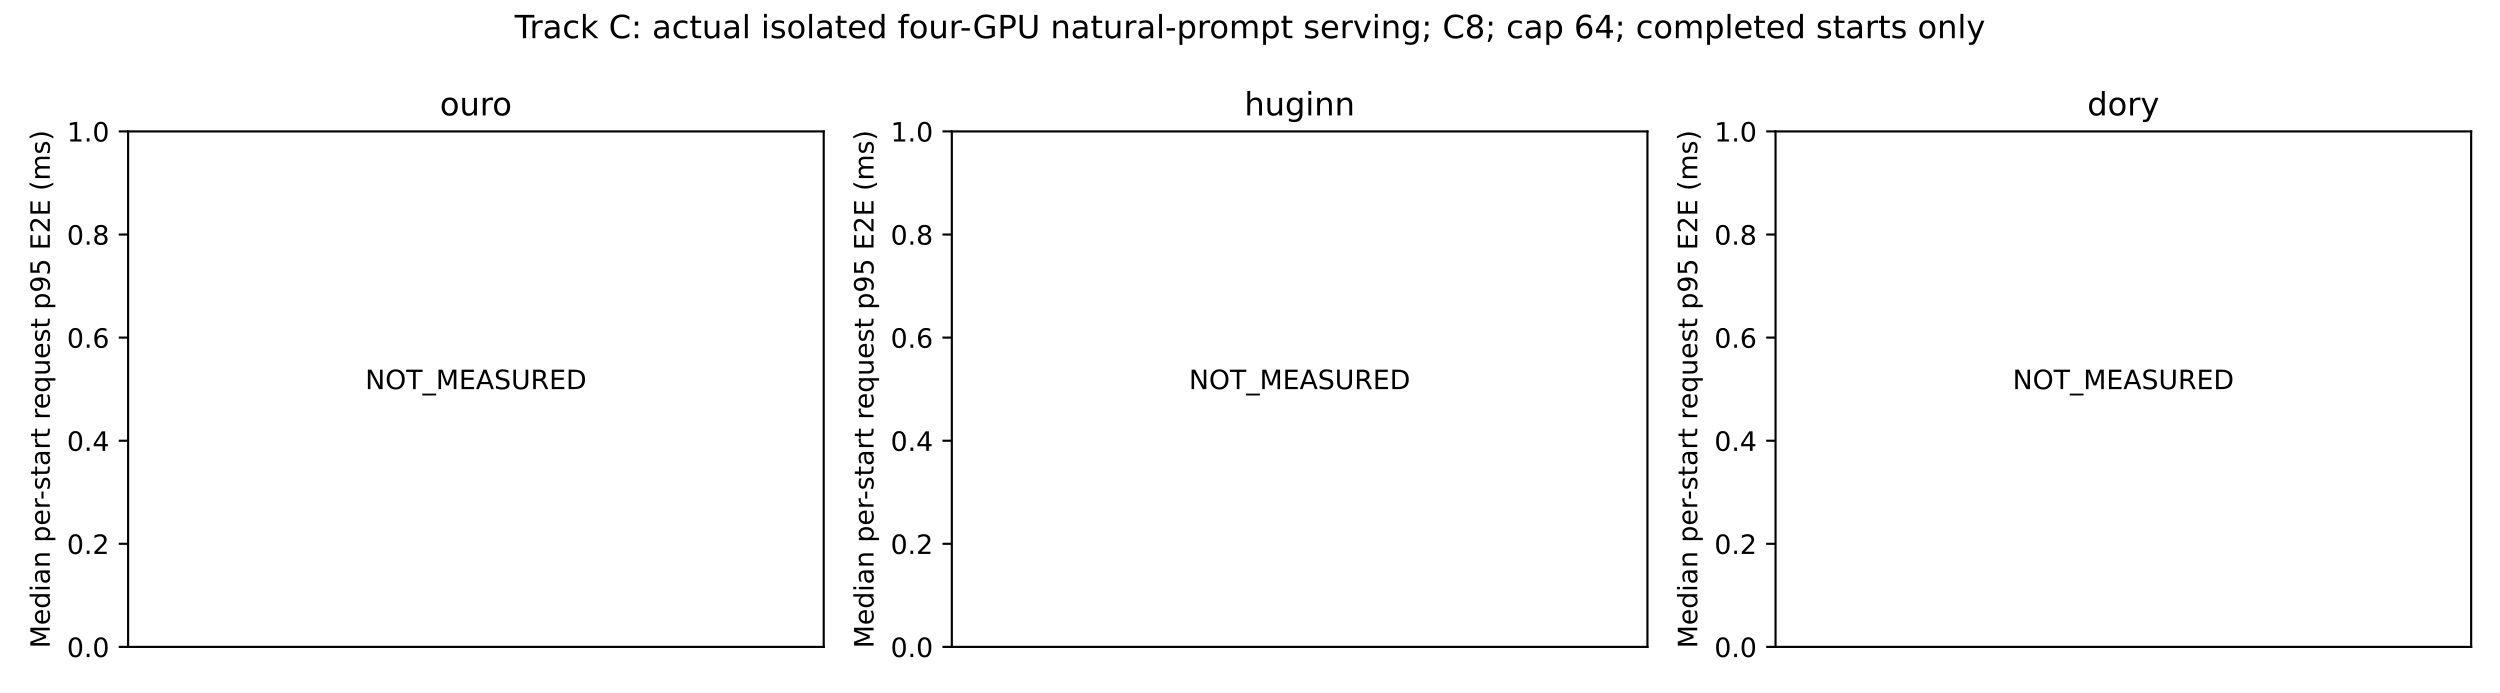
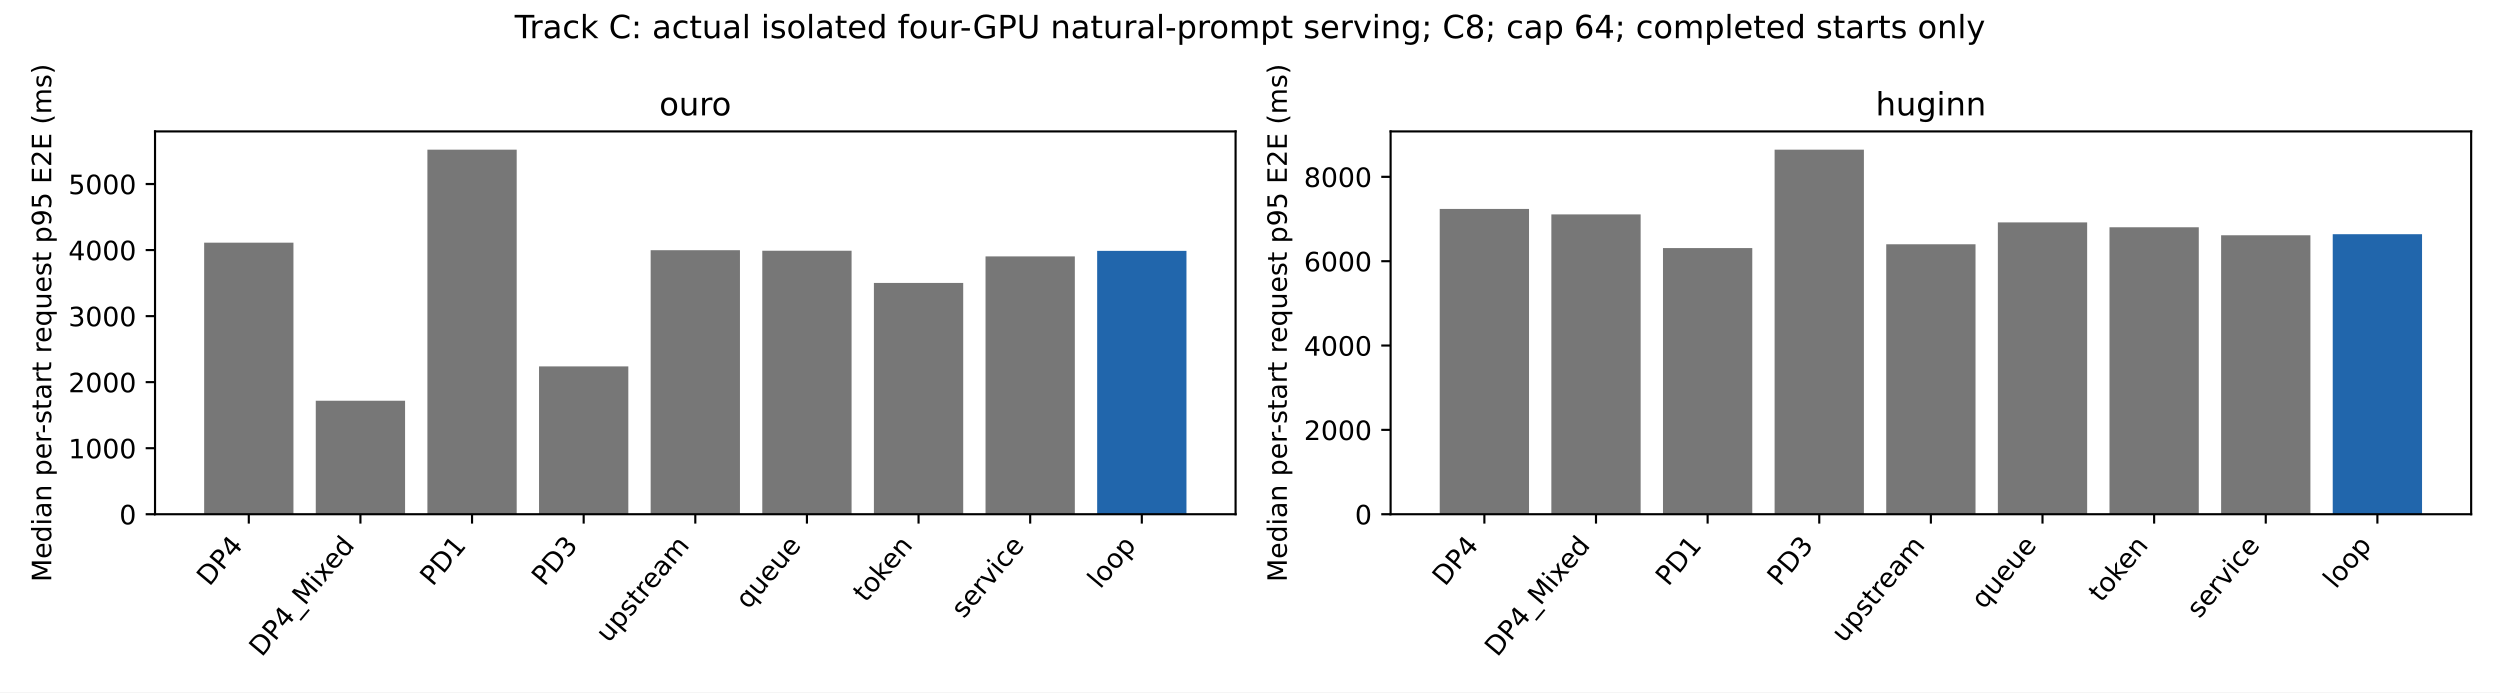
<svg xmlns="http://www.w3.org/2000/svg" xmlns:xlink="http://www.w3.org/1999/xlink" width="936pt" height="259.2pt" viewBox="0 0 936 259.2" version="1.1">
  <defs>
    <style type="text/css">*{stroke-linejoin: round; stroke-linecap: butt}</style>
  </defs>
  <g id="figure_1">
    <g id="patch_1">
      <path d="M 0 259.2  L 936 259.2  L 936 0  L 0 0  z " style="fill: #ffffff" />
    </g>
    <g id="axes_1">
      <g id="patch_2">
-         <path d="M 47.962 242.199  L 308.4 242.199  L 308.4 49.203  L 47.962 49.203  z " style="fill: #ffffff" />
-       </g>
-       <g id="matplotlib.axis_1" />
+         <path d="M 58.042 192.528  L 462.6 192.528  L 462.6 49.203  L 58.042 49.203  z " style="fill: #ffffff" />
+       </g>
+       <g id="patch_3">
+         <path d="M 76.431 192.528  L 109.866 192.528  L 109.866 90.851  L 76.431 90.851  z " clip-path="url(#p2ad7148a5e)" style="fill: #777777" />
+       </g>
+       <g id="patch_4">
+         <path d="M 118.224 192.528  L 151.659 192.528  L 151.659 150.038  L 118.224 150.038  z " clip-path="url(#p2ad7148a5e)" style="fill: #777777" />
+       </g>
+       <g id="patch_5">
+         <path d="M 160.018 192.528  L 193.452 192.528  L 193.452 56.028  L 160.018 56.028  z " clip-path="url(#p2ad7148a5e)" style="fill: #777777" />
+       </g>
+       <g id="patch_6">
+         <path d="M 201.811 192.528  L 235.245 192.528  L 235.245 137.186  L 201.811 137.186  z " clip-path="url(#p2ad7148a5e)" style="fill: #777777" />
+       </g>
+       <g id="patch_7">
+         <path d="M 243.604 192.528  L 277.038 192.528  L 277.038 93.677  L 243.604 93.677  z " clip-path="url(#p2ad7148a5e)" style="fill: #777777" />
+       </g>
+       <g id="patch_8">
+         <path d="M 285.397 192.528  L 318.832 192.528  L 318.832 93.88  L 285.397 93.88  z " clip-path="url(#p2ad7148a5e)" style="fill: #777777" />
+       </g>
+       <g id="patch_9">
+         <path d="M 327.19 192.528  L 360.625 192.528  L 360.625 105.929  L 327.19 105.929  z " clip-path="url(#p2ad7148a5e)" style="fill: #777777" />
+       </g>
+       <g id="patch_10">
+         <path d="M 368.983 192.528  L 402.418 192.528  L 402.418 96.005  L 368.983 96.005  z " clip-path="url(#p2ad7148a5e)" style="fill: #777777" />
+       </g>
+       <g id="patch_11">
+         <path d="M 410.776 192.528  L 444.211 192.528  L 444.211 93.926  L 410.776 93.926  z " clip-path="url(#p2ad7148a5e)" style="fill: #2166ac" />
+       </g>
+       <g id="matplotlib.axis_1">
+         <g id="xtick_1">
+           <g id="line2d_1">
+             <defs>
+               <path id="mfe36564aba" d="M 0 0  L 0 3.5  " style="stroke: #000000; stroke-width: 0.8" />
+             </defs>
+             <g>
+               <use xlink:href="#mfe36564aba" x="93.149" y="192.528" style="stroke: #000000; stroke-width: 0.8" />
+             </g>
+           </g>
+           <g id="text_1">
+             <text style="font-size: 10px; font-family: 'DejaVu Sans', 'Bitstream Vera Sans', 'Computer Modern Sans Serif', 'Lucida Grande', 'Verdana', 'Geneva', 'Lucid', 'Arial', 'Helvetica', 'Avant Garde', sans-serif" transform="translate(78.39328 219.8033) rotate(-50)">DP4</text>
+           </g>
+         </g>
+         <g id="xtick_2">
+           <g id="line2d_2">
+             <g>
+               <use xlink:href="#mfe36564aba" x="134.942" y="192.528" style="stroke: #000000; stroke-width: 0.8" />
+             </g>
+           </g>
+           <g id="text_2">
+             <text style="font-size: 10px; font-family: 'DejaVu Sans', 'Bitstream Vera Sans', 'Computer Modern Sans Serif', 'Lucida Grande', 'Verdana', 'Geneva', 'Lucid', 'Arial', 'Helvetica', 'Avant Garde', sans-serif" transform="translate(97.9982 246.2467) rotate(-50)">DP4_Mixed</text>
+           </g>
+         </g>
+         <g id="xtick_3">
+           <g id="line2d_3">
+             <g>
+               <use xlink:href="#mfe36564aba" x="176.735" y="192.528" style="stroke: #000000; stroke-width: 0.8" />
+             </g>
+           </g>
+           <g id="text_3">
+             <text style="font-size: 10px; font-family: 'DejaVu Sans', 'Bitstream Vera Sans', 'Computer Modern Sans Serif', 'Lucida Grande', 'Verdana', 'Geneva', 'Lucid', 'Arial', 'Helvetica', 'Avant Garde', sans-serif" transform="translate(161.9796 219.8033) rotate(-50)">PD1</text>
+           </g>
+         </g>
+         <g id="xtick_4">
+           <g id="line2d_4">
+             <g>
+               <use xlink:href="#mfe36564aba" x="218.528" y="192.528" style="stroke: #000000; stroke-width: 0.8" />
+             </g>
+           </g>
+           <g id="text_4">
+             <text style="font-size: 10px; font-family: 'DejaVu Sans', 'Bitstream Vera Sans', 'Computer Modern Sans Serif', 'Lucida Grande', 'Verdana', 'Geneva', 'Lucid', 'Arial', 'Helvetica', 'Avant Garde', sans-serif" transform="translate(203.7727 219.8033) rotate(-50)">PD3</text>
+           </g>
+         </g>
+         <g id="xtick_5">
+           <g id="line2d_5">
+             <g>
+               <use xlink:href="#mfe36564aba" x="260.321" y="192.528" style="stroke: #000000; stroke-width: 0.8" />
+             </g>
+           </g>
+           <g id="text_5">
+             <text style="font-size: 10px; font-family: 'DejaVu Sans', 'Bitstream Vera Sans', 'Computer Modern Sans Serif', 'Lucida Grande', 'Verdana', 'Geneva', 'Lucid', 'Arial', 'Helvetica', 'Avant Garde', sans-serif" transform="translate(227.8018 240.9737) rotate(-50)">upstream</text>
+           </g>
+         </g>
+         <g id="xtick_6">
+           <g id="line2d_6">
+             <g>
+               <use xlink:href="#mfe36564aba" x="302.114" y="192.528" style="stroke: #000000; stroke-width: 0.8" />
+             </g>
+           </g>
+           <g id="text_6">
+             <text style="font-size: 10px; font-family: 'DejaVu Sans', 'Bitstream Vera Sans', 'Computer Modern Sans Serif', 'Lucida Grande', 'Verdana', 'Geneva', 'Lucid', 'Arial', 'Helvetica', 'Avant Garde', sans-serif" transform="translate(280.1357 228.4117) rotate(-50)">queue</text>
+           </g>
+         </g>
+         <g id="xtick_7">
+           <g id="line2d_7">
+             <g>
+               <use xlink:href="#mfe36564aba" x="343.907" y="192.528" style="stroke: #000000; stroke-width: 0.8" />
+             </g>
+           </g>
+           <g id="text_7">
+             <text style="font-size: 10px; font-family: 'DejaVu Sans', 'Bitstream Vera Sans', 'Computer Modern Sans Serif', 'Lucida Grande', 'Verdana', 'Geneva', 'Lucid', 'Arial', 'Helvetica', 'Avant Garde', sans-serif" transform="translate(324.0922 225.834) rotate(-50)">token</text>
+           </g>
+         </g>
+         <g id="xtick_8">
+           <g id="line2d_8">
+             <g>
+               <use xlink:href="#mfe36564aba" x="385.701" y="192.528" style="stroke: #000000; stroke-width: 0.8" />
+             </g>
+           </g>
+           <g id="text_8">
+             <text style="font-size: 10px; font-family: 'DejaVu Sans', 'Bitstream Vera Sans', 'Computer Modern Sans Serif', 'Lucida Grande', 'Verdana', 'Geneva', 'Lucid', 'Arial', 'Helvetica', 'Avant Garde', sans-serif" transform="translate(360.8345 231.8534) rotate(-50)">service</text>
+           </g>
+         </g>
+         <g id="xtick_9">
+           <g id="line2d_9">
+             <g>
+               <use xlink:href="#mfe36564aba" x="427.494" y="192.528" style="stroke: #000000; stroke-width: 0.8" />
+             </g>
+           </g>
+           <g id="text_9">
+             <text style="font-size: 10px; font-family: 'DejaVu Sans', 'Bitstream Vera Sans', 'Computer Modern Sans Serif', 'Lucida Grande', 'Verdana', 'Geneva', 'Lucid', 'Arial', 'Helvetica', 'Avant Garde', sans-serif" transform="translate(411.9209 220.7781) rotate(-50)">loop</text>
+           </g>
+         </g>
+       </g>
      <g id="matplotlib.axis_2">
        <g id="ytick_1">
-           <g id="line2d_1">
+           <g id="line2d_10">
            <defs>
-               <path id="mfe29e03148" d="M 0 0  L -3.5 0  " style="stroke: #000000; stroke-width: 0.8" />
+               <path id="mbf471b2fc8" d="M 0 0  L -3.5 0  " style="stroke: #000000; stroke-width: 0.8" />
            </defs>
            <g>
-               <use xlink:href="#mfe29e03148" x="47.962" y="242.199" style="stroke: #000000; stroke-width: 0.8" />
-             </g>
-           </g>
-           <g id="text_1">
-             <text style="font-size: 10px; font-family: 'DejaVu Sans', 'Bitstream Vera Sans', 'Computer Modern Sans Serif', 'Lucida Grande', 'Verdana', 'Geneva', 'Lucid', 'Arial', 'Helvetica', 'Avant Garde', sans-serif; text-anchor: end" x="40.962" y="245.998" transform="rotate(-0 40.96234 245.9977)">0.0</text>
+               <use xlink:href="#mbf471b2fc8" x="58.042" y="192.528" style="stroke: #000000; stroke-width: 0.8" />
+             </g>
+           </g>
+           <g id="text_10">
+             <text style="font-size: 10px; font-family: 'DejaVu Sans', 'Bitstream Vera Sans', 'Computer Modern Sans Serif', 'Lucida Grande', 'Verdana', 'Geneva', 'Lucid', 'Arial', 'Helvetica', 'Avant Garde', sans-serif; text-anchor: end" x="51.042" y="196.327" transform="rotate(-0 51.04234 196.3269)">0</text>
          </g>
        </g>
        <g id="ytick_2">
-           <g id="line2d_2">
-             <g>
-               <use xlink:href="#mfe29e03148" x="47.962" y="203.6" style="stroke: #000000; stroke-width: 0.8" />
-             </g>
-           </g>
-           <g id="text_2">
-             <text style="font-size: 10px; font-family: 'DejaVu Sans', 'Bitstream Vera Sans', 'Computer Modern Sans Serif', 'Lucida Grande', 'Verdana', 'Geneva', 'Lucid', 'Arial', 'Helvetica', 'Avant Garde', sans-serif; text-anchor: end" x="40.962" y="207.398" transform="rotate(-0 40.96234 207.3985)">0.2</text>
+           <g id="line2d_11">
+             <g>
+               <use xlink:href="#mbf471b2fc8" x="58.042" y="167.803" style="stroke: #000000; stroke-width: 0.8" />
+             </g>
+           </g>
+           <g id="text_11">
+             <text style="font-size: 10px; font-family: 'DejaVu Sans', 'Bitstream Vera Sans', 'Computer Modern Sans Serif', 'Lucida Grande', 'Verdana', 'Geneva', 'Lucid', 'Arial', 'Helvetica', 'Avant Garde', sans-serif; text-anchor: end" x="51.042" y="171.602" transform="rotate(-0 51.04234 171.6018)">1000</text>
          </g>
        </g>
        <g id="ytick_3">
-           <g id="line2d_3">
-             <g>
-               <use xlink:href="#mfe29e03148" x="47.962" y="165" style="stroke: #000000; stroke-width: 0.8" />
-             </g>
-           </g>
-           <g id="text_3">
-             <text style="font-size: 10px; font-family: 'DejaVu Sans', 'Bitstream Vera Sans', 'Computer Modern Sans Serif', 'Lucida Grande', 'Verdana', 'Geneva', 'Lucid', 'Arial', 'Helvetica', 'Avant Garde', sans-serif; text-anchor: end" x="40.962" y="168.799" transform="rotate(-0 40.96234 168.7993)">0.4</text>
+           <g id="line2d_12">
+             <g>
+               <use xlink:href="#mbf471b2fc8" x="58.042" y="143.078" style="stroke: #000000; stroke-width: 0.8" />
+             </g>
+           </g>
+           <g id="text_12">
+             <text style="font-size: 10px; font-family: 'DejaVu Sans', 'Bitstream Vera Sans', 'Computer Modern Sans Serif', 'Lucida Grande', 'Verdana', 'Geneva', 'Lucid', 'Arial', 'Helvetica', 'Avant Garde', sans-serif; text-anchor: end" x="51.042" y="146.877" transform="rotate(-0 51.04234 146.8767)">2000</text>
          </g>
        </g>
        <g id="ytick_4">
-           <g id="line2d_4">
-             <g>
-               <use xlink:href="#mfe29e03148" x="47.962" y="126.401" style="stroke: #000000; stroke-width: 0.8" />
-             </g>
-           </g>
-           <g id="text_4">
-             <text style="font-size: 10px; font-family: 'DejaVu Sans', 'Bitstream Vera Sans', 'Computer Modern Sans Serif', 'Lucida Grande', 'Verdana', 'Geneva', 'Lucid', 'Arial', 'Helvetica', 'Avant Garde', sans-serif; text-anchor: end" x="40.962" y="130.2" transform="rotate(-0 40.96234 130.2)">0.6</text>
+           <g id="line2d_13">
+             <g>
+               <use xlink:href="#mbf471b2fc8" x="58.042" y="118.353" style="stroke: #000000; stroke-width: 0.8" />
+             </g>
+           </g>
+           <g id="text_13">
+             <text style="font-size: 10px; font-family: 'DejaVu Sans', 'Bitstream Vera Sans', 'Computer Modern Sans Serif', 'Lucida Grande', 'Verdana', 'Geneva', 'Lucid', 'Arial', 'Helvetica', 'Avant Garde', sans-serif; text-anchor: end" x="51.042" y="122.152" transform="rotate(-0 51.04234 122.1516)">3000</text>
          </g>
        </g>
        <g id="ytick_5">
-           <g id="line2d_5">
-             <g>
-               <use xlink:href="#mfe29e03148" x="47.962" y="87.802" style="stroke: #000000; stroke-width: 0.8" />
-             </g>
-           </g>
-           <g id="text_5">
-             <text style="font-size: 10px; font-family: 'DejaVu Sans', 'Bitstream Vera Sans', 'Computer Modern Sans Serif', 'Lucida Grande', 'Verdana', 'Geneva', 'Lucid', 'Arial', 'Helvetica', 'Avant Garde', sans-serif; text-anchor: end" x="40.962" y="91.601" transform="rotate(-0 40.96234 91.60084)">0.8</text>
+           <g id="line2d_14">
+             <g>
+               <use xlink:href="#mbf471b2fc8" x="58.042" y="93.628" style="stroke: #000000; stroke-width: 0.8" />
+             </g>
+           </g>
+           <g id="text_14">
+             <text style="font-size: 10px; font-family: 'DejaVu Sans', 'Bitstream Vera Sans', 'Computer Modern Sans Serif', 'Lucida Grande', 'Verdana', 'Geneva', 'Lucid', 'Arial', 'Helvetica', 'Avant Garde', sans-serif; text-anchor: end" x="51.042" y="97.427" transform="rotate(-0 51.04234 97.42654)">4000</text>
          </g>
        </g>
        <g id="ytick_6">
-           <g id="line2d_6">
-             <g>
-               <use xlink:href="#mfe29e03148" x="47.962" y="49.203" style="stroke: #000000; stroke-width: 0.8" />
-             </g>
-           </g>
-           <g id="text_6">
-             <text style="font-size: 10px; font-family: 'DejaVu Sans', 'Bitstream Vera Sans', 'Computer Modern Sans Serif', 'Lucida Grande', 'Verdana', 'Geneva', 'Lucid', 'Arial', 'Helvetica', 'Avant Garde', sans-serif; text-anchor: end" x="40.962" y="53.002" transform="rotate(-0 40.96234 53.00164)">1.0</text>
-           </g>
-         </g>
-         <g id="text_7">
-           <text style="font-size: 10px; font-family: 'DejaVu Sans', 'Bitstream Vera Sans', 'Computer Modern Sans Serif', 'Lucida Grande', 'Verdana', 'Geneva', 'Lucid', 'Arial', 'Helvetica', 'Avant Garde', sans-serif; text-anchor: middle" x="18.657" y="145.701" transform="rotate(-90 18.65687 145.7008)">Median per-start request p95 E2E (ms)</text>
-         </g>
-       </g>
-       <g id="patch_3">
-         <path d="M 47.962 242.199  L 47.962 49.203  " style="fill: none; stroke: #000000; stroke-width: 0.8; stroke-linejoin: miter; stroke-linecap: square" />
-       </g>
-       <g id="patch_4">
-         <path d="M 308.4 242.199  L 308.4 49.203  " style="fill: none; stroke: #000000; stroke-width: 0.8; stroke-linejoin: miter; stroke-linecap: square" />
-       </g>
-       <g id="patch_5">
-         <path d="M 47.962 242.199  L 308.4 242.199  " style="fill: none; stroke: #000000; stroke-width: 0.8; stroke-linejoin: miter; stroke-linecap: square" />
-       </g>
-       <g id="patch_6">
-         <path d="M 47.962 49.203  L 308.4 49.203  " style="fill: none; stroke: #000000; stroke-width: 0.8; stroke-linejoin: miter; stroke-linecap: square" />
-       </g>
-       <g id="text_8">
-         <text style="font-size: 10px; font-family: 'DejaVu Sans', 'Bitstream Vera Sans', 'Computer Modern Sans Serif', 'Lucida Grande', 'Verdana', 'Geneva', 'Lucid', 'Arial', 'Helvetica', 'Avant Garde', sans-serif; text-anchor: middle" x="178.181" y="145.701" transform="rotate(-0 178.1812 145.7008)">NOT_MEASURED</text>
-       </g>
-       <g id="text_9">
-         <text style="font-size: 12px; font-family: 'DejaVu Sans', 'Bitstream Vera Sans', 'Computer Modern Sans Serif', 'Lucida Grande', 'Verdana', 'Geneva', 'Lucid', 'Arial', 'Helvetica', 'Avant Garde', sans-serif; text-anchor: middle" x="178.181" y="43.203" transform="rotate(-0 178.1812 43.20281)">ouro</text>
+           <g id="line2d_15">
+             <g>
+               <use xlink:href="#mbf471b2fc8" x="58.042" y="68.903" style="stroke: #000000; stroke-width: 0.8" />
+             </g>
+           </g>
+           <g id="text_15">
+             <text style="font-size: 10px; font-family: 'DejaVu Sans', 'Bitstream Vera Sans', 'Computer Modern Sans Serif', 'Lucida Grande', 'Verdana', 'Geneva', 'Lucid', 'Arial', 'Helvetica', 'Avant Garde', sans-serif; text-anchor: end" x="51.042" y="72.701" transform="rotate(-0 51.04234 72.70144)">5000</text>
+           </g>
+         </g>
+         <g id="text_16">
+           <text style="font-size: 10px; font-family: 'DejaVu Sans', 'Bitstream Vera Sans', 'Computer Modern Sans Serif', 'Lucida Grande', 'Verdana', 'Geneva', 'Lucid', 'Arial', 'Helvetica', 'Avant Garde', sans-serif; text-anchor: middle" x="19.19" y="120.865" transform="rotate(-90 19.19 120.8655)">Median per-start request p95 E2E (ms)</text>
+         </g>
+       </g>
+       <g id="patch_12">
+         <path d="M 58.042 192.528  L 58.042 49.203  " style="fill: none; stroke: #000000; stroke-width: 0.8; stroke-linejoin: miter; stroke-linecap: square" />
+       </g>
+       <g id="patch_13">
+         <path d="M 462.6 192.528  L 462.6 49.203  " style="fill: none; stroke: #000000; stroke-width: 0.8; stroke-linejoin: miter; stroke-linecap: square" />
+       </g>
+       <g id="patch_14">
+         <path d="M 58.042 192.528  L 462.6 192.528  " style="fill: none; stroke: #000000; stroke-width: 0.8; stroke-linejoin: miter; stroke-linecap: square" />
+       </g>
+       <g id="patch_15">
+         <path d="M 58.042 49.203  L 462.6 49.203  " style="fill: none; stroke: #000000; stroke-width: 0.8; stroke-linejoin: miter; stroke-linecap: square" />
+       </g>
+       <g id="text_17">
+         <text style="font-size: 12px; font-family: 'DejaVu Sans', 'Bitstream Vera Sans', 'Computer Modern Sans Serif', 'Lucida Grande', 'Verdana', 'Geneva', 'Lucid', 'Arial', 'Helvetica', 'Avant Garde', sans-serif; text-anchor: middle" x="260.321" y="43.203" transform="rotate(-0 260.3212 43.20281)">ouro</text>
      </g>
    </g>
    <g id="axes_2">
-       <g id="patch_7">
-         <path d="M 356.362 242.199  L 616.8 242.199  L 616.8 49.203  L 356.362 49.203  z " style="fill: #ffffff" />
-       </g>
-       <g id="matplotlib.axis_3" />
+       <g id="patch_16">
+         <path d="M 520.642 192.528  L 925.2 192.528  L 925.2 49.203  L 520.642 49.203  z " style="fill: #ffffff" />
+       </g>
+       <g id="patch_17">
+         <path d="M 539.031 192.528  L 572.466 192.528  L 572.466 78.224  L 539.031 78.224  z " clip-path="url(#pf93bda618b)" style="fill: #777777" />
+       </g>
+       <g id="patch_18">
+         <path d="M 580.824 192.528  L 614.259 192.528  L 614.259 80.273  L 580.824 80.273  z " clip-path="url(#pf93bda618b)" style="fill: #777777" />
+       </g>
+       <g id="patch_19">
+         <path d="M 622.618 192.528  L 656.052 192.528  L 656.052 92.881  L 622.618 92.881  z " clip-path="url(#pf93bda618b)" style="fill: #777777" />
+       </g>
+       <g id="patch_20">
+         <path d="M 664.411 192.528  L 697.845 192.528  L 697.845 56.028  L 664.411 56.028  z " clip-path="url(#pf93bda618b)" style="fill: #777777" />
+       </g>
+       <g id="patch_21">
+         <path d="M 706.204 192.528  L 739.638 192.528  L 739.638 91.449  L 706.204 91.449  z " clip-path="url(#pf93bda618b)" style="fill: #777777" />
+       </g>
+       <g id="patch_22">
+         <path d="M 747.997 192.528  L 781.432 192.528  L 781.432 83.273  L 747.997 83.273  z " clip-path="url(#pf93bda618b)" style="fill: #777777" />
+       </g>
+       <g id="patch_23">
+         <path d="M 789.79 192.528  L 823.225 192.528  L 823.225 85.094  L 789.79 85.094  z " clip-path="url(#pf93bda618b)" style="fill: #777777" />
+       </g>
+       <g id="patch_24">
+         <path d="M 831.583 192.528  L 865.018 192.528  L 865.018 88.073  L 831.583 88.073  z " clip-path="url(#pf93bda618b)" style="fill: #777777" />
+       </g>
+       <g id="patch_25">
+         <path d="M 873.376 192.528  L 906.811 192.528  L 906.811 87.684  L 873.376 87.684  z " clip-path="url(#pf93bda618b)" style="fill: #2166ac" />
+       </g>
+       <g id="matplotlib.axis_3">
+         <g id="xtick_10">
+           <g id="line2d_16">
+             <g>
+               <use xlink:href="#mfe36564aba" x="555.749" y="192.528" style="stroke: #000000; stroke-width: 0.8" />
+             </g>
+           </g>
+           <g id="text_18">
+             <text style="font-size: 10px; font-family: 'DejaVu Sans', 'Bitstream Vera Sans', 'Computer Modern Sans Serif', 'Lucida Grande', 'Verdana', 'Geneva', 'Lucid', 'Arial', 'Helvetica', 'Avant Garde', sans-serif" transform="translate(540.9933 219.8033) rotate(-50)">DP4</text>
+           </g>
+         </g>
+         <g id="xtick_11">
+           <g id="line2d_17">
+             <g>
+               <use xlink:href="#mfe36564aba" x="597.542" y="192.528" style="stroke: #000000; stroke-width: 0.8" />
+             </g>
+           </g>
+           <g id="text_19">
+             <text style="font-size: 10px; font-family: 'DejaVu Sans', 'Bitstream Vera Sans', 'Computer Modern Sans Serif', 'Lucida Grande', 'Verdana', 'Geneva', 'Lucid', 'Arial', 'Helvetica', 'Avant Garde', sans-serif" transform="translate(560.5982 246.2467) rotate(-50)">DP4_Mixed</text>
+           </g>
+         </g>
+         <g id="xtick_12">
+           <g id="line2d_18">
+             <g>
+               <use xlink:href="#mfe36564aba" x="639.335" y="192.528" style="stroke: #000000; stroke-width: 0.8" />
+             </g>
+           </g>
+           <g id="text_20">
+             <text style="font-size: 10px; font-family: 'DejaVu Sans', 'Bitstream Vera Sans', 'Computer Modern Sans Serif', 'Lucida Grande', 'Verdana', 'Geneva', 'Lucid', 'Arial', 'Helvetica', 'Avant Garde', sans-serif" transform="translate(624.5796 219.8033) rotate(-50)">PD1</text>
+           </g>
+         </g>
+         <g id="xtick_13">
+           <g id="line2d_19">
+             <g>
+               <use xlink:href="#mfe36564aba" x="681.128" y="192.528" style="stroke: #000000; stroke-width: 0.8" />
+             </g>
+           </g>
+           <g id="text_21">
+             <text style="font-size: 10px; font-family: 'DejaVu Sans', 'Bitstream Vera Sans', 'Computer Modern Sans Serif', 'Lucida Grande', 'Verdana', 'Geneva', 'Lucid', 'Arial', 'Helvetica', 'Avant Garde', sans-serif" transform="translate(666.3727 219.8033) rotate(-50)">PD3</text>
+           </g>
+         </g>
+         <g id="xtick_14">
+           <g id="line2d_20">
+             <g>
+               <use xlink:href="#mfe36564aba" x="722.921" y="192.528" style="stroke: #000000; stroke-width: 0.8" />
+             </g>
+           </g>
+           <g id="text_22">
+             <text style="font-size: 10px; font-family: 'DejaVu Sans', 'Bitstream Vera Sans', 'Computer Modern Sans Serif', 'Lucida Grande', 'Verdana', 'Geneva', 'Lucid', 'Arial', 'Helvetica', 'Avant Garde', sans-serif" transform="translate(690.4018 240.9737) rotate(-50)">upstream</text>
+           </g>
+         </g>
+         <g id="xtick_15">
+           <g id="line2d_21">
+             <g>
+               <use xlink:href="#mfe36564aba" x="764.714" y="192.528" style="stroke: #000000; stroke-width: 0.8" />
+             </g>
+           </g>
+           <g id="text_23">
+             <text style="font-size: 10px; font-family: 'DejaVu Sans', 'Bitstream Vera Sans', 'Computer Modern Sans Serif', 'Lucida Grande', 'Verdana', 'Geneva', 'Lucid', 'Arial', 'Helvetica', 'Avant Garde', sans-serif" transform="translate(742.7357 228.4117) rotate(-50)">queue</text>
+           </g>
+         </g>
+         <g id="xtick_16">
+           <g id="line2d_22">
+             <g>
+               <use xlink:href="#mfe36564aba" x="806.507" y="192.528" style="stroke: #000000; stroke-width: 0.8" />
+             </g>
+           </g>
+           <g id="text_24">
+             <text style="font-size: 10px; font-family: 'DejaVu Sans', 'Bitstream Vera Sans', 'Computer Modern Sans Serif', 'Lucida Grande', 'Verdana', 'Geneva', 'Lucid', 'Arial', 'Helvetica', 'Avant Garde', sans-serif" transform="translate(786.6922 225.834) rotate(-50)">token</text>
+           </g>
+         </g>
+         <g id="xtick_17">
+           <g id="line2d_23">
+             <g>
+               <use xlink:href="#mfe36564aba" x="848.301" y="192.528" style="stroke: #000000; stroke-width: 0.8" />
+             </g>
+           </g>
+           <g id="text_25">
+             <text style="font-size: 10px; font-family: 'DejaVu Sans', 'Bitstream Vera Sans', 'Computer Modern Sans Serif', 'Lucida Grande', 'Verdana', 'Geneva', 'Lucid', 'Arial', 'Helvetica', 'Avant Garde', sans-serif" transform="translate(823.4345 231.8534) rotate(-50)">service</text>
+           </g>
+         </g>
+         <g id="xtick_18">
+           <g id="line2d_24">
+             <g>
+               <use xlink:href="#mfe36564aba" x="890.094" y="192.528" style="stroke: #000000; stroke-width: 0.8" />
+             </g>
+           </g>
+           <g id="text_26">
+             <text style="font-size: 10px; font-family: 'DejaVu Sans', 'Bitstream Vera Sans', 'Computer Modern Sans Serif', 'Lucida Grande', 'Verdana', 'Geneva', 'Lucid', 'Arial', 'Helvetica', 'Avant Garde', sans-serif" transform="translate(874.5209 220.7781) rotate(-50)">loop</text>
+           </g>
+         </g>
+       </g>
      <g id="matplotlib.axis_4">
        <g id="ytick_7">
-           <g id="line2d_7">
-             <g>
-               <use xlink:href="#mfe29e03148" x="356.362" y="242.199" style="stroke: #000000; stroke-width: 0.8" />
-             </g>
-           </g>
-           <g id="text_10">
-             <text style="font-size: 10px; font-family: 'DejaVu Sans', 'Bitstream Vera Sans', 'Computer Modern Sans Serif', 'Lucida Grande', 'Verdana', 'Geneva', 'Lucid', 'Arial', 'Helvetica', 'Avant Garde', sans-serif; text-anchor: end" x="349.362" y="245.998" transform="rotate(-0 349.3623 245.9977)">0.0</text>
+           <g id="line2d_25">
+             <g>
+               <use xlink:href="#mbf471b2fc8" x="520.642" y="192.528" style="stroke: #000000; stroke-width: 0.8" />
+             </g>
+           </g>
+           <g id="text_27">
+             <text style="font-size: 10px; font-family: 'DejaVu Sans', 'Bitstream Vera Sans', 'Computer Modern Sans Serif', 'Lucida Grande', 'Verdana', 'Geneva', 'Lucid', 'Arial', 'Helvetica', 'Avant Garde', sans-serif; text-anchor: end" x="513.642" y="196.327" transform="rotate(-0 513.6423 196.3269)">0</text>
          </g>
        </g>
        <g id="ytick_8">
-           <g id="line2d_8">
-             <g>
-               <use xlink:href="#mfe29e03148" x="356.362" y="203.6" style="stroke: #000000; stroke-width: 0.8" />
-             </g>
-           </g>
-           <g id="text_11">
-             <text style="font-size: 10px; font-family: 'DejaVu Sans', 'Bitstream Vera Sans', 'Computer Modern Sans Serif', 'Lucida Grande', 'Verdana', 'Geneva', 'Lucid', 'Arial', 'Helvetica', 'Avant Garde', sans-serif; text-anchor: end" x="349.362" y="207.398" transform="rotate(-0 349.3623 207.3985)">0.2</text>
+           <g id="line2d_26">
+             <g>
+               <use xlink:href="#mbf471b2fc8" x="520.642" y="160.948" style="stroke: #000000; stroke-width: 0.8" />
+             </g>
+           </g>
+           <g id="text_28">
+             <text style="font-size: 10px; font-family: 'DejaVu Sans', 'Bitstream Vera Sans', 'Computer Modern Sans Serif', 'Lucida Grande', 'Verdana', 'Geneva', 'Lucid', 'Arial', 'Helvetica', 'Avant Garde', sans-serif; text-anchor: end" x="513.642" y="164.746" transform="rotate(-0 513.6423 164.7465)">2000</text>
          </g>
        </g>
        <g id="ytick_9">
-           <g id="line2d_9">
-             <g>
-               <use xlink:href="#mfe29e03148" x="356.362" y="165" style="stroke: #000000; stroke-width: 0.8" />
-             </g>
-           </g>
-           <g id="text_12">
-             <text style="font-size: 10px; font-family: 'DejaVu Sans', 'Bitstream Vera Sans', 'Computer Modern Sans Serif', 'Lucida Grande', 'Verdana', 'Geneva', 'Lucid', 'Arial', 'Helvetica', 'Avant Garde', sans-serif; text-anchor: end" x="349.362" y="168.799" transform="rotate(-0 349.3623 168.7993)">0.4</text>
+           <g id="line2d_27">
+             <g>
+               <use xlink:href="#mbf471b2fc8" x="520.642" y="129.367" style="stroke: #000000; stroke-width: 0.8" />
+             </g>
+           </g>
+           <g id="text_29">
+             <text style="font-size: 10px; font-family: 'DejaVu Sans', 'Bitstream Vera Sans', 'Computer Modern Sans Serif', 'Lucida Grande', 'Verdana', 'Geneva', 'Lucid', 'Arial', 'Helvetica', 'Avant Garde', sans-serif; text-anchor: end" x="513.642" y="133.166" transform="rotate(-0 513.6423 133.166)">4000</text>
          </g>
        </g>
        <g id="ytick_10">
-           <g id="line2d_10">
-             <g>
-               <use xlink:href="#mfe29e03148" x="356.362" y="126.401" style="stroke: #000000; stroke-width: 0.8" />
-             </g>
-           </g>
-           <g id="text_13">
-             <text style="font-size: 10px; font-family: 'DejaVu Sans', 'Bitstream Vera Sans', 'Computer Modern Sans Serif', 'Lucida Grande', 'Verdana', 'Geneva', 'Lucid', 'Arial', 'Helvetica', 'Avant Garde', sans-serif; text-anchor: end" x="349.362" y="130.2" transform="rotate(-0 349.3623 130.2)">0.6</text>
+           <g id="line2d_28">
+             <g>
+               <use xlink:href="#mbf471b2fc8" x="520.642" y="97.787" style="stroke: #000000; stroke-width: 0.8" />
+             </g>
+           </g>
+           <g id="text_30">
+             <text style="font-size: 10px; font-family: 'DejaVu Sans', 'Bitstream Vera Sans', 'Computer Modern Sans Serif', 'Lucida Grande', 'Verdana', 'Geneva', 'Lucid', 'Arial', 'Helvetica', 'Avant Garde', sans-serif; text-anchor: end" x="513.642" y="101.586" transform="rotate(-0 513.6423 101.5855)">6000</text>
          </g>
        </g>
        <g id="ytick_11">
-           <g id="line2d_11">
-             <g>
-               <use xlink:href="#mfe29e03148" x="356.362" y="87.802" style="stroke: #000000; stroke-width: 0.8" />
-             </g>
-           </g>
-           <g id="text_14">
-             <text style="font-size: 10px; font-family: 'DejaVu Sans', 'Bitstream Vera Sans', 'Computer Modern Sans Serif', 'Lucida Grande', 'Verdana', 'Geneva', 'Lucid', 'Arial', 'Helvetica', 'Avant Garde', sans-serif; text-anchor: end" x="349.362" y="91.601" transform="rotate(-0 349.3623 91.60084)">0.8</text>
-           </g>
-         </g>
-         <g id="ytick_12">
-           <g id="line2d_12">
-             <g>
-               <use xlink:href="#mfe29e03148" x="356.362" y="49.203" style="stroke: #000000; stroke-width: 0.8" />
-             </g>
-           </g>
-           <g id="text_15">
-             <text style="font-size: 10px; font-family: 'DejaVu Sans', 'Bitstream Vera Sans', 'Computer Modern Sans Serif', 'Lucida Grande', 'Verdana', 'Geneva', 'Lucid', 'Arial', 'Helvetica', 'Avant Garde', sans-serif; text-anchor: end" x="349.362" y="53.002" transform="rotate(-0 349.3623 53.00164)">1.0</text>
-           </g>
-         </g>
-         <g id="text_16">
-           <text style="font-size: 10px; font-family: 'DejaVu Sans', 'Bitstream Vera Sans', 'Computer Modern Sans Serif', 'Lucida Grande', 'Verdana', 'Geneva', 'Lucid', 'Arial', 'Helvetica', 'Avant Garde', sans-serif; text-anchor: middle" x="327.057" y="145.701" transform="rotate(-90 327.0569 145.7008)">Median per-start request p95 E2E (ms)</text>
-         </g>
-       </g>
-       <g id="patch_8">
-         <path d="M 356.362 242.199  L 356.362 49.203  " style="fill: none; stroke: #000000; stroke-width: 0.8; stroke-linejoin: miter; stroke-linecap: square" />
-       </g>
-       <g id="patch_9">
-         <path d="M 616.8 242.199  L 616.8 49.203  " style="fill: none; stroke: #000000; stroke-width: 0.8; stroke-linejoin: miter; stroke-linecap: square" />
-       </g>
-       <g id="patch_10">
-         <path d="M 356.362 242.199  L 616.8 242.199  " style="fill: none; stroke: #000000; stroke-width: 0.8; stroke-linejoin: miter; stroke-linecap: square" />
-       </g>
-       <g id="patch_11">
-         <path d="M 356.362 49.203  L 616.8 49.203  " style="fill: none; stroke: #000000; stroke-width: 0.8; stroke-linejoin: miter; stroke-linecap: square" />
-       </g>
-       <g id="text_17">
-         <text style="font-size: 10px; font-family: 'DejaVu Sans', 'Bitstream Vera Sans', 'Computer Modern Sans Serif', 'Lucida Grande', 'Verdana', 'Geneva', 'Lucid', 'Arial', 'Helvetica', 'Avant Garde', sans-serif; text-anchor: middle" x="486.581" y="145.701" transform="rotate(-0 486.5812 145.7008)">NOT_MEASURED</text>
-       </g>
-       <g id="text_18">
-         <text style="font-size: 12px; font-family: 'DejaVu Sans', 'Bitstream Vera Sans', 'Computer Modern Sans Serif', 'Lucida Grande', 'Verdana', 'Geneva', 'Lucid', 'Arial', 'Helvetica', 'Avant Garde', sans-serif; text-anchor: middle" x="486.581" y="43.203" transform="rotate(-0 486.5812 43.20281)">huginn</text>
+           <g id="line2d_29">
+             <g>
+               <use xlink:href="#mbf471b2fc8" x="520.642" y="66.206" style="stroke: #000000; stroke-width: 0.8" />
+             </g>
+           </g>
+           <g id="text_31">
+             <text style="font-size: 10px; font-family: 'DejaVu Sans', 'Bitstream Vera Sans', 'Computer Modern Sans Serif', 'Lucida Grande', 'Verdana', 'Geneva', 'Lucid', 'Arial', 'Helvetica', 'Avant Garde', sans-serif; text-anchor: end" x="513.642" y="70.005" transform="rotate(-0 513.6423 70.00502)">8000</text>
+           </g>
+         </g>
+         <g id="text_32">
+           <text style="font-size: 10px; font-family: 'DejaVu Sans', 'Bitstream Vera Sans', 'Computer Modern Sans Serif', 'Lucida Grande', 'Verdana', 'Geneva', 'Lucid', 'Arial', 'Helvetica', 'Avant Garde', sans-serif; text-anchor: middle" x="481.79" y="120.865" transform="rotate(-90 481.79 120.8655)">Median per-start request p95 E2E (ms)</text>
+         </g>
+       </g>
+       <g id="patch_26">
+         <path d="M 520.642 192.528  L 520.642 49.203  " style="fill: none; stroke: #000000; stroke-width: 0.8; stroke-linejoin: miter; stroke-linecap: square" />
+       </g>
+       <g id="patch_27">
+         <path d="M 925.2 192.528  L 925.2 49.203  " style="fill: none; stroke: #000000; stroke-width: 0.8; stroke-linejoin: miter; stroke-linecap: square" />
+       </g>
+       <g id="patch_28">
+         <path d="M 520.642 192.528  L 925.2 192.528  " style="fill: none; stroke: #000000; stroke-width: 0.8; stroke-linejoin: miter; stroke-linecap: square" />
+       </g>
+       <g id="patch_29">
+         <path d="M 520.642 49.203  L 925.2 49.203  " style="fill: none; stroke: #000000; stroke-width: 0.8; stroke-linejoin: miter; stroke-linecap: square" />
+       </g>
+       <g id="text_33">
+         <text style="font-size: 12px; font-family: 'DejaVu Sans', 'Bitstream Vera Sans', 'Computer Modern Sans Serif', 'Lucida Grande', 'Verdana', 'Geneva', 'Lucid', 'Arial', 'Helvetica', 'Avant Garde', sans-serif; text-anchor: middle" x="722.921" y="43.203" transform="rotate(-0 722.9212 43.20281)">huginn</text>
      </g>
    </g>
-     <g id="axes_3">
-       <g id="patch_12">
-         <path d="M 664.762 242.199  L 925.2 242.199  L 925.2 49.203  L 664.762 49.203  z " style="fill: #ffffff" />
-       </g>
-       <g id="matplotlib.axis_5" />
-       <g id="matplotlib.axis_6">
-         <g id="ytick_13">
-           <g id="line2d_13">
-             <g>
-               <use xlink:href="#mfe29e03148" x="664.762" y="242.199" style="stroke: #000000; stroke-width: 0.8" />
-             </g>
-           </g>
-           <g id="text_19">
-             <text style="font-size: 10px; font-family: 'DejaVu Sans', 'Bitstream Vera Sans', 'Computer Modern Sans Serif', 'Lucida Grande', 'Verdana', 'Geneva', 'Lucid', 'Arial', 'Helvetica', 'Avant Garde', sans-serif; text-anchor: end" x="657.762" y="245.998" transform="rotate(-0 657.7623 245.9977)">0.0</text>
-           </g>
-         </g>
-         <g id="ytick_14">
-           <g id="line2d_14">
-             <g>
-               <use xlink:href="#mfe29e03148" x="664.762" y="203.6" style="stroke: #000000; stroke-width: 0.8" />
-             </g>
-           </g>
-           <g id="text_20">
-             <text style="font-size: 10px; font-family: 'DejaVu Sans', 'Bitstream Vera Sans', 'Computer Modern Sans Serif', 'Lucida Grande', 'Verdana', 'Geneva', 'Lucid', 'Arial', 'Helvetica', 'Avant Garde', sans-serif; text-anchor: end" x="657.762" y="207.398" transform="rotate(-0 657.7623 207.3985)">0.2</text>
-           </g>
-         </g>
-         <g id="ytick_15">
-           <g id="line2d_15">
-             <g>
-               <use xlink:href="#mfe29e03148" x="664.762" y="165" style="stroke: #000000; stroke-width: 0.8" />
-             </g>
-           </g>
-           <g id="text_21">
-             <text style="font-size: 10px; font-family: 'DejaVu Sans', 'Bitstream Vera Sans', 'Computer Modern Sans Serif', 'Lucida Grande', 'Verdana', 'Geneva', 'Lucid', 'Arial', 'Helvetica', 'Avant Garde', sans-serif; text-anchor: end" x="657.762" y="168.799" transform="rotate(-0 657.7623 168.7993)">0.4</text>
-           </g>
-         </g>
-         <g id="ytick_16">
-           <g id="line2d_16">
-             <g>
-               <use xlink:href="#mfe29e03148" x="664.762" y="126.401" style="stroke: #000000; stroke-width: 0.8" />
-             </g>
-           </g>
-           <g id="text_22">
-             <text style="font-size: 10px; font-family: 'DejaVu Sans', 'Bitstream Vera Sans', 'Computer Modern Sans Serif', 'Lucida Grande', 'Verdana', 'Geneva', 'Lucid', 'Arial', 'Helvetica', 'Avant Garde', sans-serif; text-anchor: end" x="657.762" y="130.2" transform="rotate(-0 657.7623 130.2)">0.6</text>
-           </g>
-         </g>
-         <g id="ytick_17">
-           <g id="line2d_17">
-             <g>
-               <use xlink:href="#mfe29e03148" x="664.762" y="87.802" style="stroke: #000000; stroke-width: 0.8" />
-             </g>
-           </g>
-           <g id="text_23">
-             <text style="font-size: 10px; font-family: 'DejaVu Sans', 'Bitstream Vera Sans', 'Computer Modern Sans Serif', 'Lucida Grande', 'Verdana', 'Geneva', 'Lucid', 'Arial', 'Helvetica', 'Avant Garde', sans-serif; text-anchor: end" x="657.762" y="91.601" transform="rotate(-0 657.7623 91.60084)">0.8</text>
-           </g>
-         </g>
-         <g id="ytick_18">
-           <g id="line2d_18">
-             <g>
-               <use xlink:href="#mfe29e03148" x="664.762" y="49.203" style="stroke: #000000; stroke-width: 0.8" />
-             </g>
-           </g>
-           <g id="text_24">
-             <text style="font-size: 10px; font-family: 'DejaVu Sans', 'Bitstream Vera Sans', 'Computer Modern Sans Serif', 'Lucida Grande', 'Verdana', 'Geneva', 'Lucid', 'Arial', 'Helvetica', 'Avant Garde', sans-serif; text-anchor: end" x="657.762" y="53.002" transform="rotate(-0 657.7623 53.00164)">1.0</text>
-           </g>
-         </g>
-         <g id="text_25">
-           <text style="font-size: 10px; font-family: 'DejaVu Sans', 'Bitstream Vera Sans', 'Computer Modern Sans Serif', 'Lucida Grande', 'Verdana', 'Geneva', 'Lucid', 'Arial', 'Helvetica', 'Avant Garde', sans-serif; text-anchor: middle" x="635.457" y="145.701" transform="rotate(-90 635.4569 145.7008)">Median per-start request p95 E2E (ms)</text>
-         </g>
-       </g>
-       <g id="patch_13">
-         <path d="M 664.762 242.199  L 664.762 49.203  " style="fill: none; stroke: #000000; stroke-width: 0.8; stroke-linejoin: miter; stroke-linecap: square" />
-       </g>
-       <g id="patch_14">
-         <path d="M 925.2 242.199  L 925.2 49.203  " style="fill: none; stroke: #000000; stroke-width: 0.8; stroke-linejoin: miter; stroke-linecap: square" />
-       </g>
-       <g id="patch_15">
-         <path d="M 664.762 242.199  L 925.2 242.199  " style="fill: none; stroke: #000000; stroke-width: 0.8; stroke-linejoin: miter; stroke-linecap: square" />
-       </g>
-       <g id="patch_16">
-         <path d="M 664.762 49.203  L 925.2 49.203  " style="fill: none; stroke: #000000; stroke-width: 0.8; stroke-linejoin: miter; stroke-linecap: square" />
-       </g>
-       <g id="text_26">
-         <text style="font-size: 10px; font-family: 'DejaVu Sans', 'Bitstream Vera Sans', 'Computer Modern Sans Serif', 'Lucida Grande', 'Verdana', 'Geneva', 'Lucid', 'Arial', 'Helvetica', 'Avant Garde', sans-serif; text-anchor: middle" x="794.981" y="145.701" transform="rotate(-0 794.9812 145.7008)">NOT_MEASURED</text>
-       </g>
-       <g id="text_27">
-         <text style="font-size: 12px; font-family: 'DejaVu Sans', 'Bitstream Vera Sans', 'Computer Modern Sans Serif', 'Lucida Grande', 'Verdana', 'Geneva', 'Lucid', 'Arial', 'Helvetica', 'Avant Garde', sans-serif; text-anchor: middle" x="794.981" y="43.203" transform="rotate(-0 794.9812 43.20281)">dory</text>
-       </g>
-     </g>
-     <g id="text_28">
+     <g id="text_34">
      <text style="font-size: 12px; font-family: 'DejaVu Sans', 'Bitstream Vera Sans', 'Computer Modern Sans Serif', 'Lucida Grande', 'Verdana', 'Geneva', 'Lucid', 'Arial', 'Helvetica', 'Avant Garde', sans-serif; text-anchor: middle" x="468" y="14.302" transform="rotate(-0 468 14.30213)">Track C: actual isolated four-GPU natural-prompt serving; C8; cap 64; completed starts only</text>
    </g>
  </g>
+   <defs>
+     <clipPath id="p2ad7148a5e">
+       <rect x="58.042" y="49.203" width="404.558" height="143.325" />
+     </clipPath>
+     <clipPath id="pf93bda618b">
+       <rect x="520.642" y="49.203" width="404.558" height="143.325" />
+     </clipPath>
+   </defs>
</svg>
